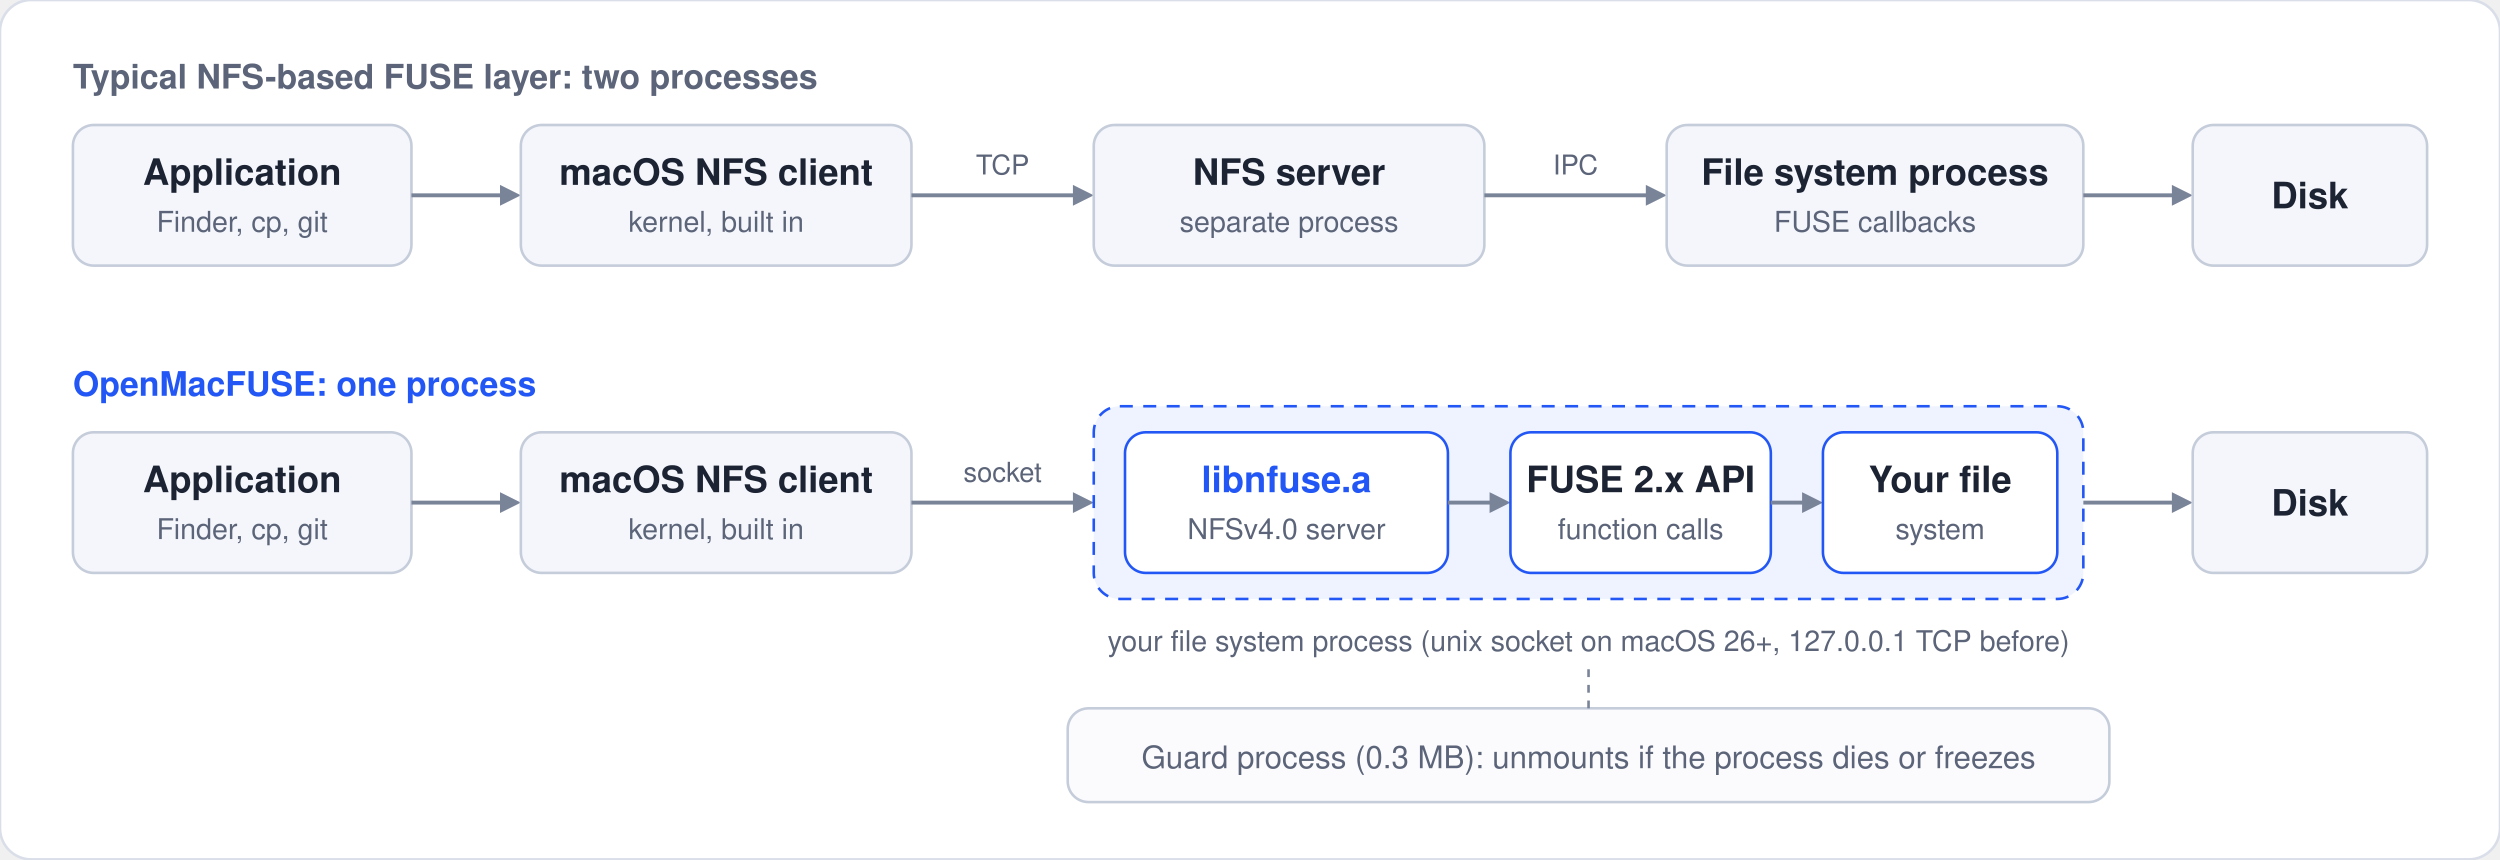
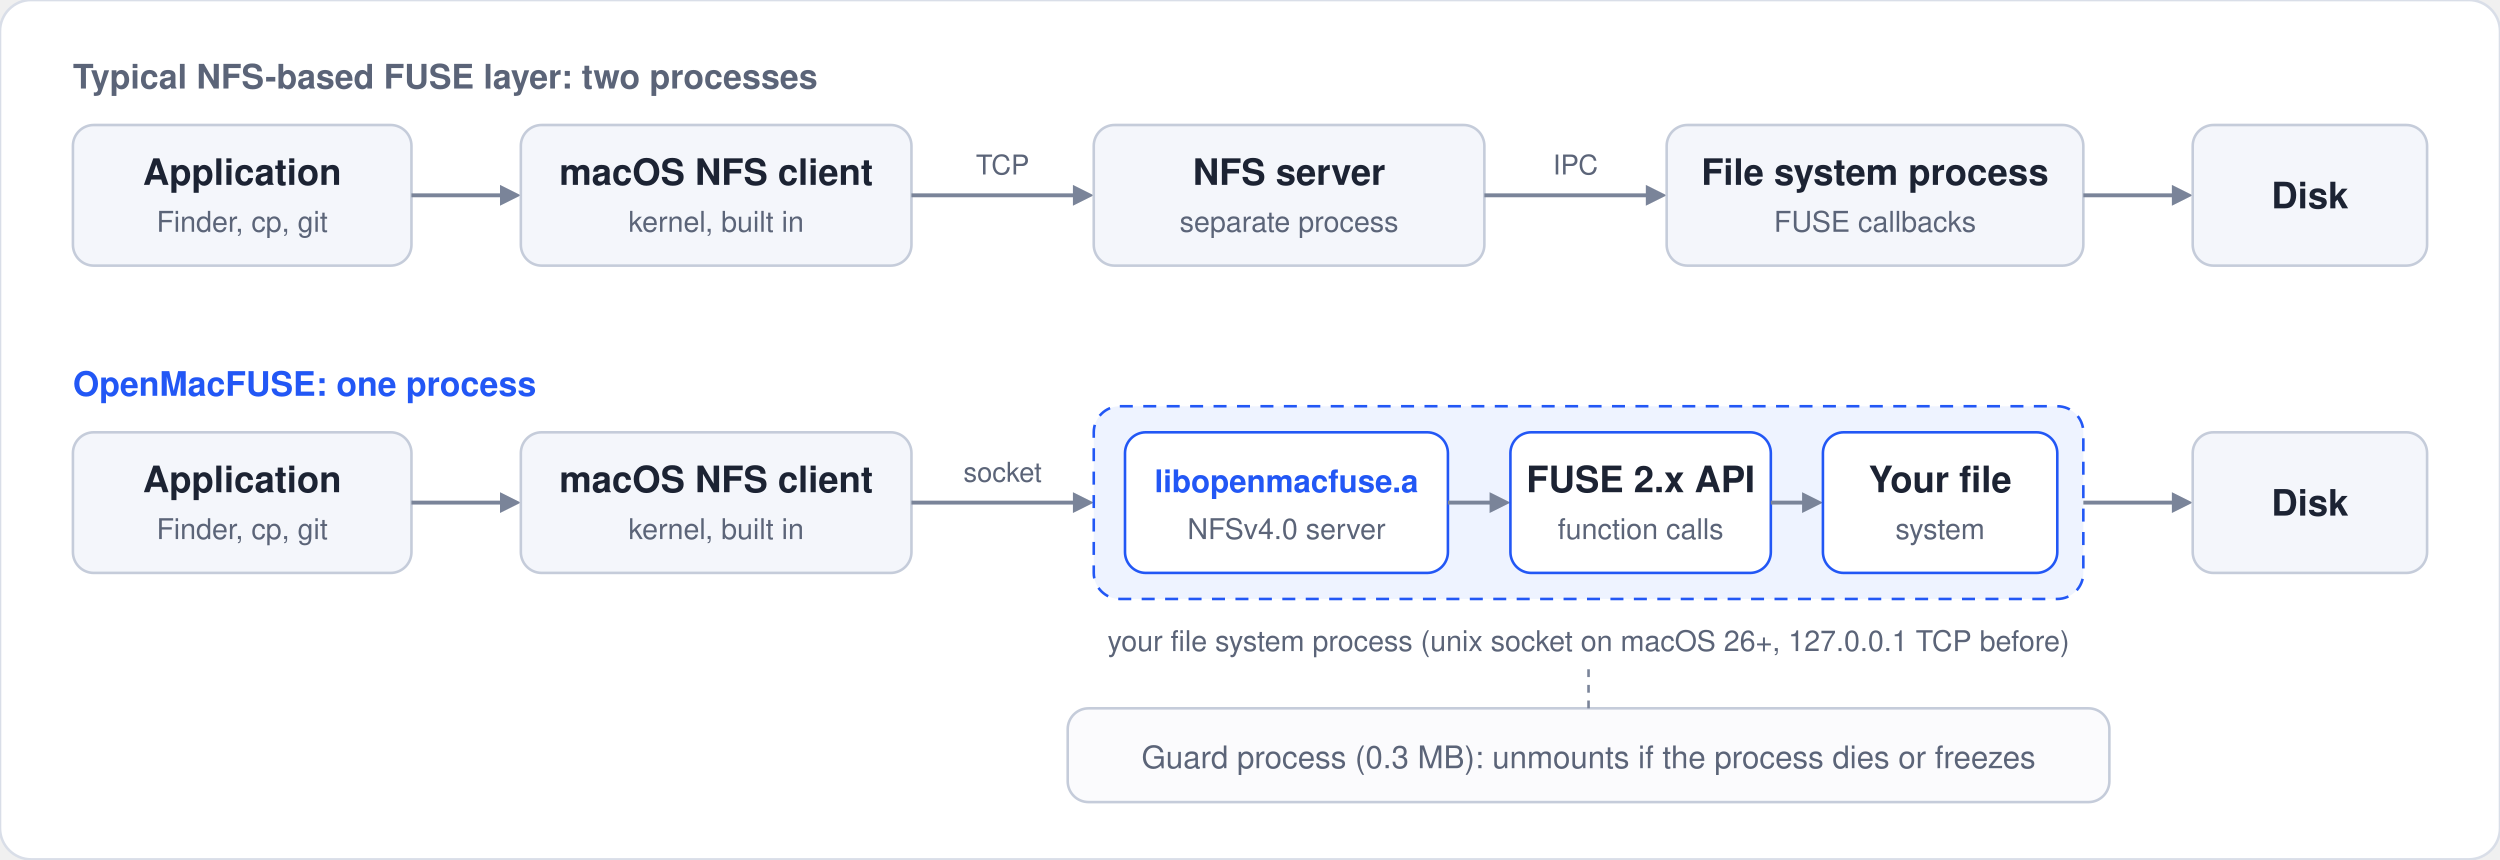
<svg xmlns="http://www.w3.org/2000/svg" viewBox="0 0 960 330" width="960" height="330" font-family="-apple-system,BlinkMacSystemFont,Segoe UI,Helvetica,Arial,sans-serif">
  <rect width="960" height="330" rx="12" fill="#ffffff" stroke="#d9dee8" />
  <text x="28" y="34" font-size="13" font-weight="700" fill="#5b6478">Typical NFS-based FUSE layer: two processes</text>
  <rect x="28" y="48" width="130" height="54" rx="8" fill="#f4f6fb" stroke="#c5ccda" />
  <text x="93.0" y="71.0" text-anchor="middle" font-size="14" font-weight="600" fill="#1c2333">Application</text>
  <text x="93.0" y="89.0" text-anchor="middle" font-size="11" fill="#5b6478">Finder, cp, git</text>
  <line x1="158" y1="75" x2="193" y2="75" stroke="#7a8499" stroke-width="1.5" />
  <path d="M192,71 L200,75 L192,79 Z" fill="#7a8499" />
  <rect x="200" y="48" width="150" height="54" rx="8" fill="#f4f6fb" stroke="#c5ccda" />
  <text x="275.0" y="71.0" text-anchor="middle" font-size="14" font-weight="600" fill="#1c2333">macOS NFS client</text>
  <text x="275.0" y="89.0" text-anchor="middle" font-size="11" fill="#5b6478">kernel, built in</text>
  <line x1="350" y1="75" x2="413" y2="75" stroke="#7a8499" stroke-width="1.5" />
  <path d="M412,71 L420,75 L412,79 Z" fill="#7a8499" />
  <text x="385.0" y="67" text-anchor="middle" font-size="10.5" fill="#5b6478">TCP</text>
  <rect x="420" y="48" width="150" height="54" rx="8" fill="#f4f6fb" stroke="#c5ccda" />
  <text x="495.0" y="71.0" text-anchor="middle" font-size="14" font-weight="600" fill="#1c2333">NFS server</text>
  <text x="495.0" y="89.0" text-anchor="middle" font-size="11" fill="#5b6478">separate process</text>
  <line x1="570" y1="75" x2="633" y2="75" stroke="#7a8499" stroke-width="1.5" />
  <path d="M632,71 L640,75 L632,79 Z" fill="#7a8499" />
  <text x="605.0" y="67" text-anchor="middle" font-size="10.5" fill="#5b6478">IPC</text>
  <rect x="640" y="48" width="160" height="54" rx="8" fill="#f4f6fb" stroke="#c5ccda" />
  <text x="720.0" y="71.0" text-anchor="middle" font-size="14" font-weight="600" fill="#1c2333">File system process</text>
  <text x="720.0" y="89.0" text-anchor="middle" font-size="11" fill="#5b6478">FUSE callbacks</text>
  <line x1="800" y1="75" x2="835" y2="75" stroke="#7a8499" stroke-width="1.5" />
  <path d="M834,71 L842,75 L834,79 Z" fill="#7a8499" />
  <rect x="842" y="48" width="90" height="54" rx="8" fill="#f4f6fb" stroke="#c5ccda" />
  <text x="887.0" y="80.0" text-anchor="middle" font-size="14" font-weight="600" fill="#1c2333">Disk</text>
  <text x="28" y="152" font-size="13" font-weight="700" fill="#2257f5">OpenMacFUSE: one process</text>
  <rect x="28" y="166" width="130" height="54" rx="8" fill="#f4f6fb" stroke="#c5ccda" />
  <text x="93.0" y="189.0" text-anchor="middle" font-size="14" font-weight="600" fill="#1c2333">Application</text>
  <text x="93.0" y="207.0" text-anchor="middle" font-size="11" fill="#5b6478">Finder, cp, git</text>
  <line x1="158" y1="193" x2="193" y2="193" stroke="#7a8499" stroke-width="1.5" />
  <path d="M192,189 L200,193 L192,197 Z" fill="#7a8499" />
  <rect x="200" y="166" width="150" height="54" rx="8" fill="#f4f6fb" stroke="#c5ccda" />
  <text x="275.0" y="189.0" text-anchor="middle" font-size="14" font-weight="600" fill="#1c2333">macOS NFS client</text>
  <text x="275.0" y="207.0" text-anchor="middle" font-size="11" fill="#5b6478">kernel, built in</text>
  <line x1="350" y1="193" x2="413" y2="193" stroke="#7a8499" stroke-width="1.5" />
  <path d="M412,189 L420,193 L412,197 Z" fill="#7a8499" />
  <text x="385.0" y="185" text-anchor="middle" font-size="10.5" fill="#5b6478">socket</text>
  <rect x="420" y="156" width="380" height="74" rx="10" fill="#eef3ff" stroke="#2257f5" stroke-dasharray="5 4" />
  <rect x="432" y="166" width="124" height="54" rx="8" fill="#ffffff" stroke="#2257f5" />
-   <text x="494.0" y="189.0" text-anchor="middle" font-size="14" font-weight="600" fill="#2257f5">libnfuse.a</text>
+   <text x="494.0" y="189.0" text-anchor="middle" font-size="12" font-weight="600" fill="#2257f5">libopenmacfuse.a</text>
  <text x="494.0" y="207.0" text-anchor="middle" font-size="11" fill="#5b6478">NFSv4.0 server</text>
  <line x1="556" y1="193" x2="573" y2="193" stroke="#7a8499" stroke-width="1.5" />
  <path d="M572,189 L580,193 L572,197 Z" fill="#7a8499" />
  <rect x="580" y="166" width="100" height="54" rx="8" fill="#ffffff" stroke="#2257f5" />
  <text x="630.0" y="189.0" text-anchor="middle" font-size="14" font-weight="600" fill="#1c2333">FUSE 2.x API</text>
  <text x="630.0" y="207.0" text-anchor="middle" font-size="11" fill="#5b6478">function calls</text>
  <line x1="680" y1="193" x2="693" y2="193" stroke="#7a8499" stroke-width="1.5" />
  <path d="M692,189 L700,193 L692,197 Z" fill="#7a8499" />
  <rect x="700" y="166" width="90" height="54" rx="8" fill="#ffffff" stroke="#2257f5" />
  <text x="745.0" y="189.0" text-anchor="middle" font-size="14" font-weight="600" fill="#1c2333">Your file</text>
  <text x="745.0" y="207.0" text-anchor="middle" font-size="11" fill="#5b6478">system</text>
  <line x1="800" y1="193" x2="835" y2="193" stroke="#7a8499" stroke-width="1.5" />
  <path d="M834,189 L842,193 L834,197 Z" fill="#7a8499" />
  <rect x="842" y="166" width="90" height="54" rx="8" fill="#f4f6fb" stroke="#c5ccda" />
  <text x="887.0" y="198.0" text-anchor="middle" font-size="14" font-weight="600" fill="#1c2333">Disk</text>
  <text x="610" y="250" text-anchor="middle" font-size="11" fill="#5b6478">your file system process (unix socket on macOS 26+, 127.0.0.1 TCP before)</text>
  <rect x="410" y="272" width="400" height="36" rx="8" fill="#fbfbfd" stroke="#c5ccda" />
  <text x="610" y="295" text-anchor="middle" font-size="12" fill="#5b6478">Guard process (0.3 MB): unmounts if the process dies or freezes</text>
  <line x1="610" y1="257" x2="610" y2="272" stroke="#7a8499" stroke-dasharray="3 3" />
</svg>
